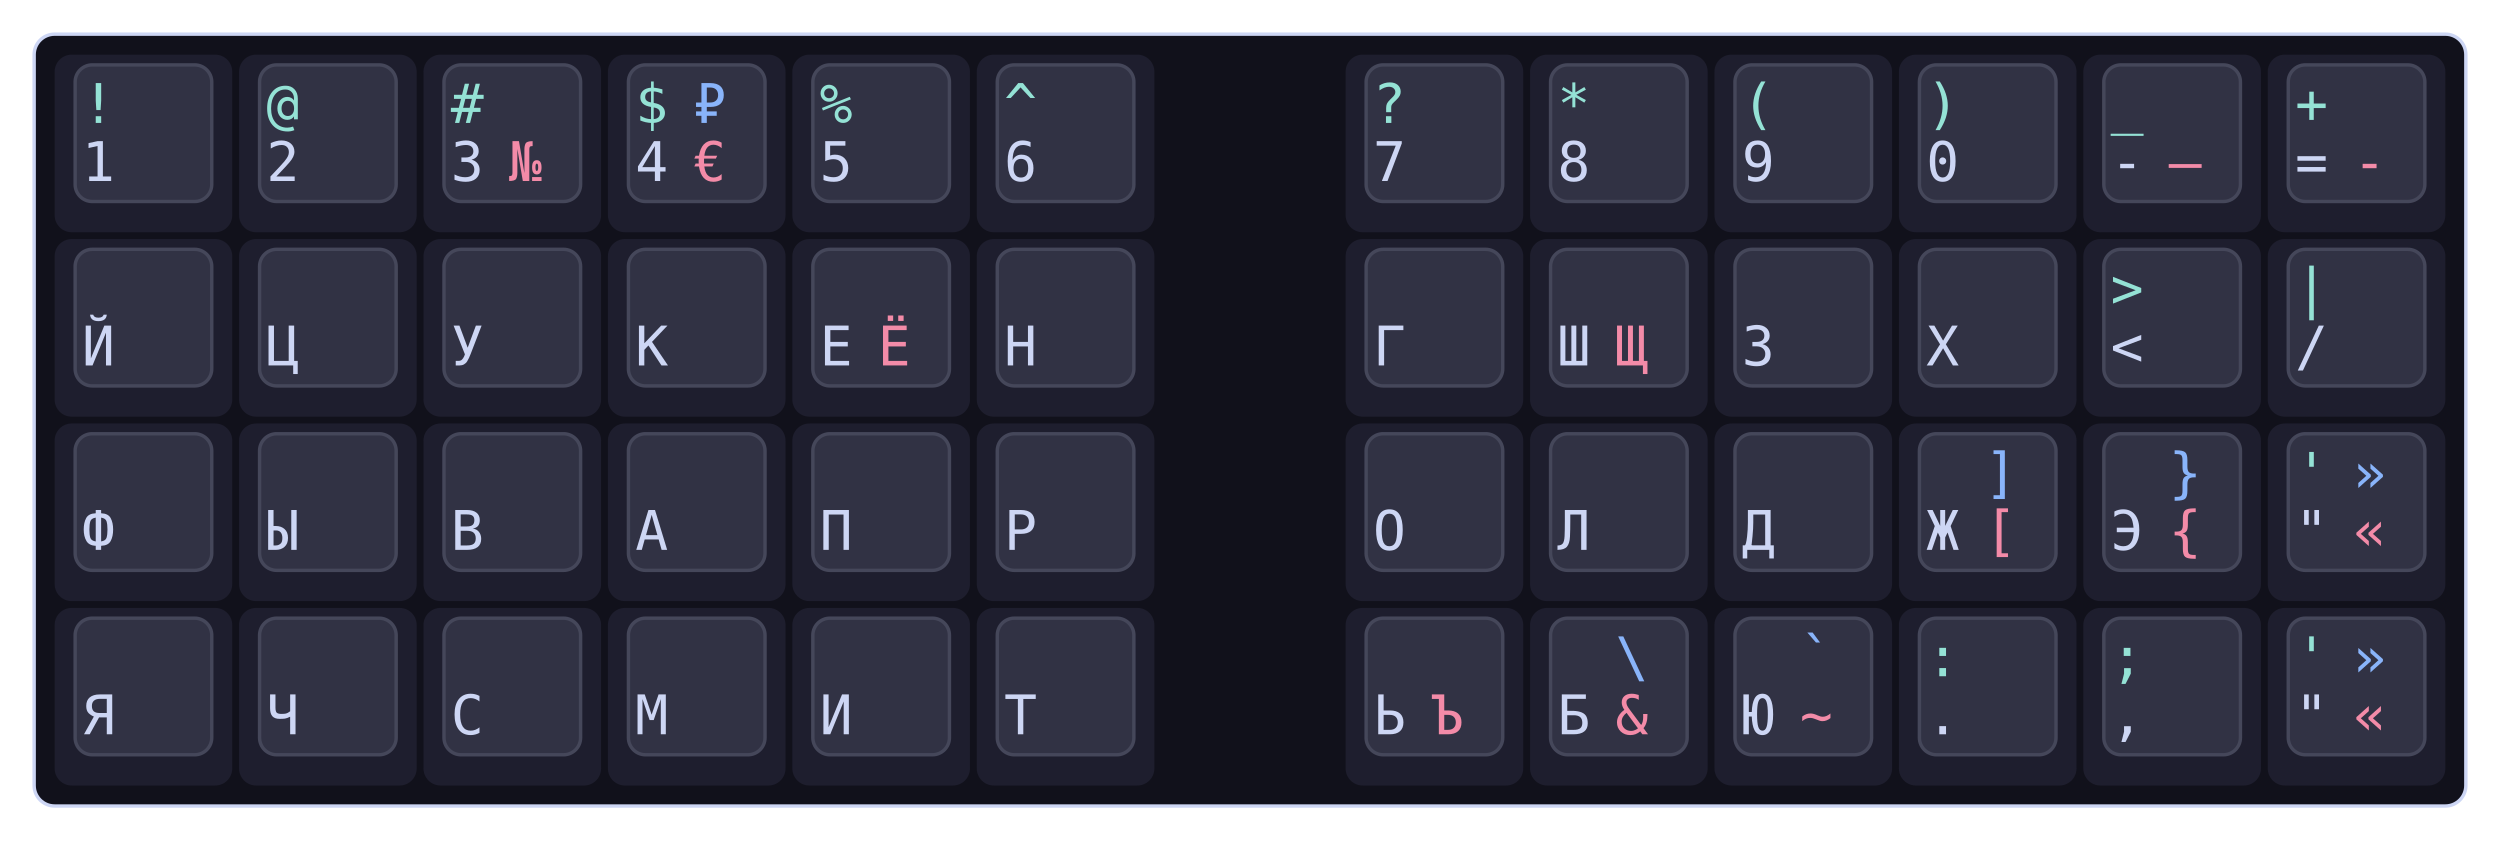
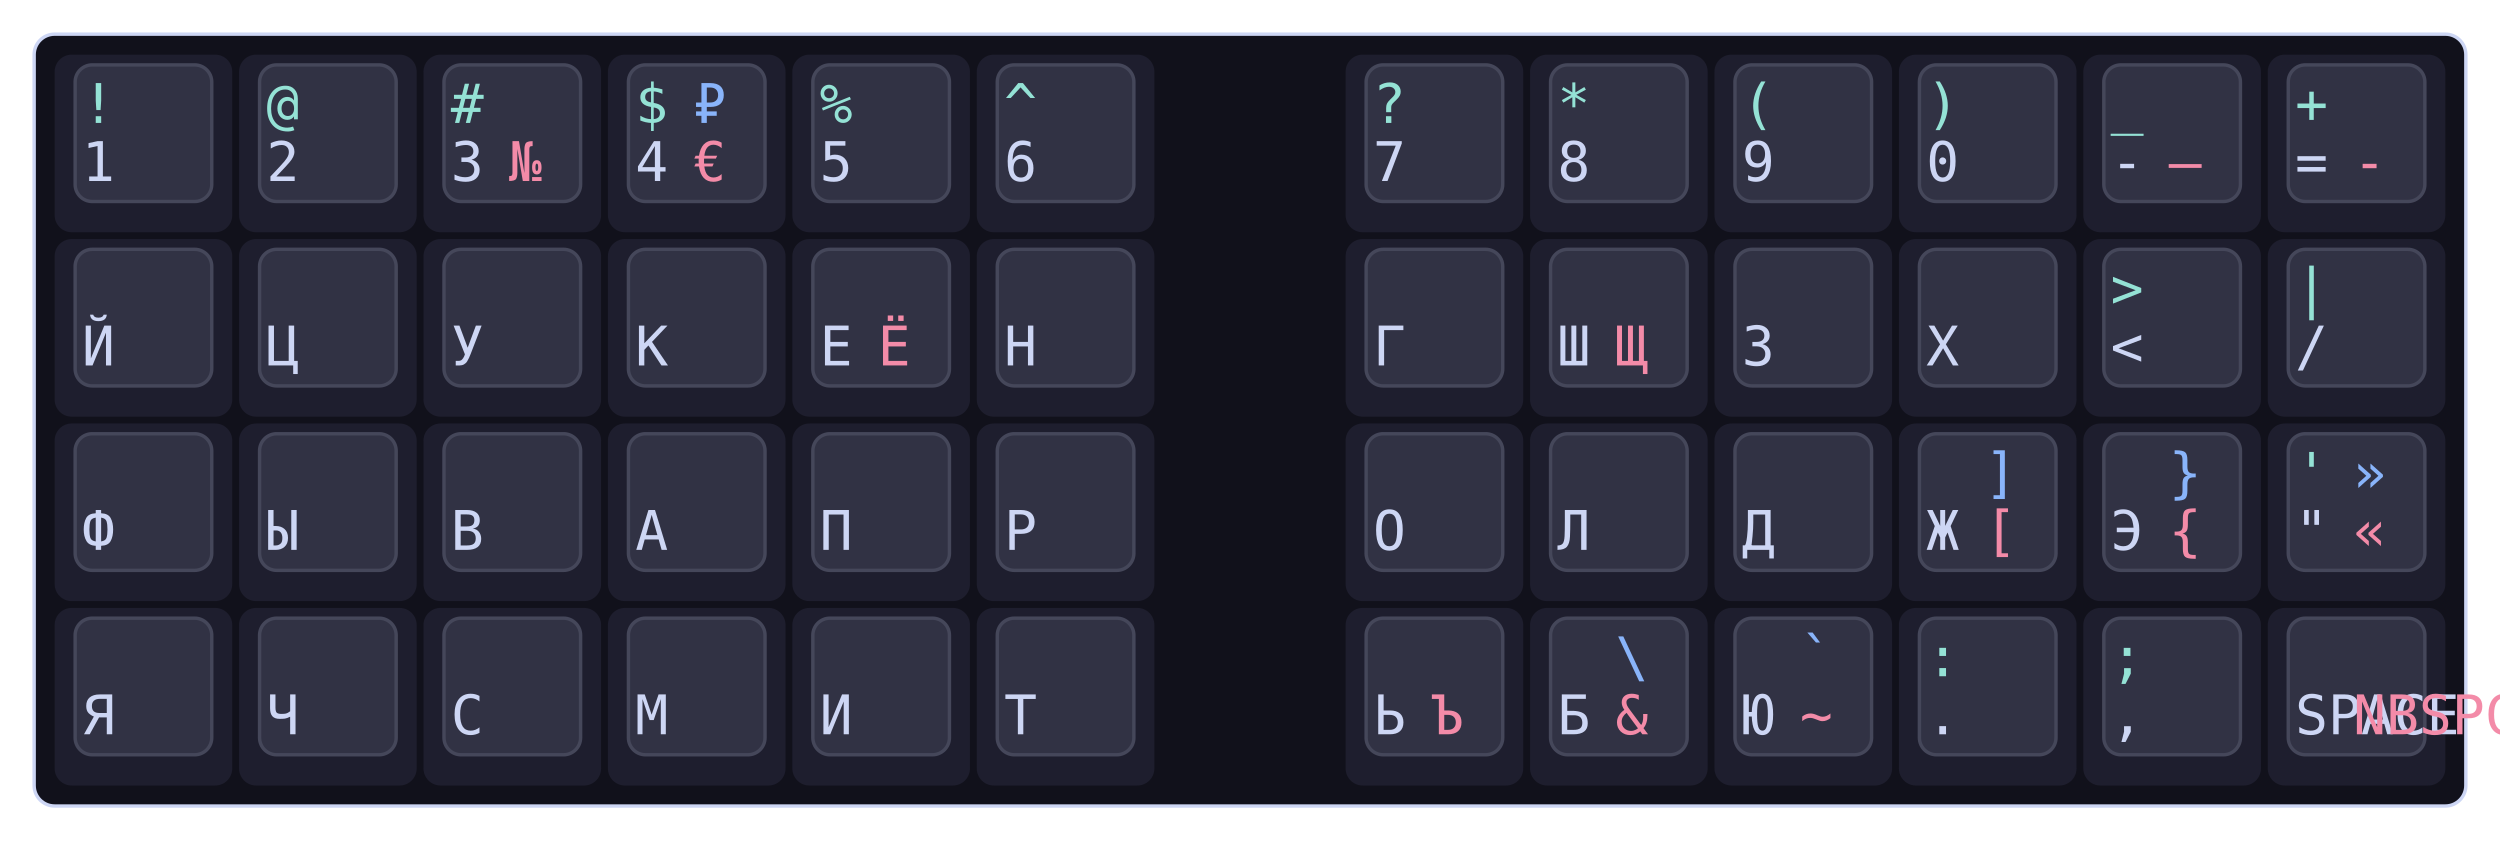
<svg xmlns="http://www.w3.org/2000/svg" width="732px" height="246px" viewBox="0 0 732 246">
  <style type="text/css">
      .keycap .outer { fill: #1e1e2e; }
      .keycap .inner { fill: #313244; stroke: #45475a; }
      .label { font: 16px monospace; }
      .label.level1 { fill: #cdd6f4; }
      .label.level2 { fill: #94e2d5; }
      .label.level3 { fill: #f38ba8; }
      .label.level4 { fill: #89b4fa; }
    </style>
  <g transform="translate(10,10)">
    <rect width="712" height="226" stroke="#cdd6f4" stroke-width="1" fill="#11111b" rx="6" />
    <g transform="translate(5,5)">
      <g class="keycap">
        <rect x="1" y="1" width="52" height="52" rx="5" class="outer" />
        <rect x="7" y="4" width="40" height="40" rx="5" class="inner" />
        <text x="9.0" y="38.0" class="label level1">1</text>
        <text x="9.0" y="21.0" class="label level2">!</text>
        <text x="26.0" y="38.0" class="label level3" />
        <text x="26.0" y="21.0" class="label level4" />
      </g>
      <g class="keycap">
        <rect x="55" y="1" width="52" height="52" rx="5" class="outer" />
        <rect x="61" y="4" width="40" height="40" rx="5" class="inner" />
        <text x="63.0" y="38.0" class="label level1">2</text>
        <text x="63.0" y="21.0" class="label level2">@</text>
        <text x="80.0" y="38.0" class="label level3" />
        <text x="80.0" y="21.0" class="label level4" />
      </g>
      <g class="keycap">
        <rect x="109" y="1" width="52" height="52" rx="5" class="outer" />
        <rect x="115" y="4" width="40" height="40" rx="5" class="inner" />
        <text x="117.0" y="38.0" class="label level1">3</text>
        <text x="117.0" y="21.0" class="label level2">#</text>
        <text x="134.0" y="38.0" class="label level3">№</text>
        <text x="134.0" y="21.0" class="label level4" />
      </g>
      <g class="keycap">
        <rect x="163" y="1" width="52" height="52" rx="5" class="outer" />
        <rect x="169" y="4" width="40" height="40" rx="5" class="inner" />
        <text x="171.0" y="38.0" class="label level1">4</text>
        <text x="171.0" y="21.0" class="label level2">$</text>
        <text x="188.0" y="38.0" class="label level3">€</text>
        <text x="188.0" y="21.0" class="label level4">₽</text>
      </g>
      <g class="keycap">
        <rect x="217" y="1" width="52" height="52" rx="5" class="outer" />
        <rect x="223" y="4" width="40" height="40" rx="5" class="inner" />
        <text x="225.0" y="38.0" class="label level1">5</text>
        <text x="225.0" y="21.0" class="label level2">%</text>
        <text x="242.0" y="38.0" class="label level3" />
        <text x="242.0" y="21.0" class="label level4" />
      </g>
      <g class="keycap">
        <rect x="271" y="1" width="52" height="52" rx="5" class="outer" />
        <rect x="277" y="4" width="40" height="40" rx="5" class="inner" />
        <text x="279.0" y="38.0" class="label level1">6</text>
        <text x="279.0" y="21.0" class="label level2">^</text>
        <text x="296.0" y="38.0" class="label level3" />
        <text x="296.0" y="21.0" class="label level4" />
      </g>
      <g class="keycap">
        <rect x="379" y="1" width="52" height="52" rx="5" class="outer" />
        <rect x="385" y="4" width="40" height="40" rx="5" class="inner" />
        <text x="387.0" y="38.0" class="label level1">7</text>
        <text x="387.0" y="21.0" class="label level2">?</text>
        <text x="404.0" y="38.0" class="label level3" />
        <text x="404.0" y="21.0" class="label level4" />
      </g>
      <g class="keycap">
        <rect x="433" y="1" width="52" height="52" rx="5" class="outer" />
        <rect x="439" y="4" width="40" height="40" rx="5" class="inner" />
        <text x="441.0" y="38.0" class="label level1">8</text>
        <text x="441.0" y="21.0" class="label level2">*</text>
        <text x="458.0" y="38.0" class="label level3" />
        <text x="458.0" y="21.0" class="label level4" />
      </g>
      <g class="keycap">
        <rect x="487" y="1" width="52" height="52" rx="5" class="outer" />
        <rect x="493" y="4" width="40" height="40" rx="5" class="inner" />
        <text x="495.0" y="38.0" class="label level1">9</text>
        <text x="495.0" y="21.0" class="label level2">(</text>
        <text x="512.0" y="38.0" class="label level3" />
        <text x="512.0" y="21.0" class="label level4" />
      </g>
      <g class="keycap">
        <rect x="541" y="1" width="52" height="52" rx="5" class="outer" />
        <rect x="547" y="4" width="40" height="40" rx="5" class="inner" />
        <text x="549.0" y="38.0" class="label level1">0</text>
        <text x="549.0" y="21.0" class="label level2">)</text>
        <text x="566.0" y="38.0" class="label level3" />
        <text x="566.0" y="21.0" class="label level4" />
      </g>
      <g class="keycap">
        <rect x="595" y="1" width="52" height="52" rx="5" class="outer" />
        <rect x="601" y="4" width="40" height="40" rx="5" class="inner" />
        <text x="603.0" y="38.0" class="label level1">-</text>
        <text x="603.0" y="21.0" class="label level2">_</text>
        <text x="620.0" y="38.0" class="label level3">—</text>
        <text x="620.0" y="21.0" class="label level4" />
      </g>
      <g class="keycap">
        <rect x="649" y="1" width="52" height="52" rx="5" class="outer" />
        <rect x="655" y="4" width="40" height="40" rx="5" class="inner" />
        <text x="657.0" y="38.0" class="label level1">=</text>
        <text x="657.0" y="21.0" class="label level2">+</text>
        <text x="674.0" y="38.0" class="label level3">‐</text>
        <text x="674.0" y="21.0" class="label level4" />
      </g>
      <g class="keycap">
        <rect x="1" y="55" width="52" height="52" rx="5" class="outer" />
        <rect x="7" y="58" width="40" height="40" rx="5" class="inner" />
        <text x="9.0" y="92.0" class="label level1">Й</text>
        <text x="9.0" y="75.0" class="label level2" />
        <text x="26.0" y="92.0" class="label level3" />
        <text x="26.0" y="75.0" class="label level4" />
      </g>
      <g class="keycap">
        <rect x="55" y="55" width="52" height="52" rx="5" class="outer" />
        <rect x="61" y="58" width="40" height="40" rx="5" class="inner" />
        <text x="63.0" y="92.0" class="label level1">Ц</text>
        <text x="63.0" y="75.0" class="label level2" />
        <text x="80.0" y="92.0" class="label level3" />
        <text x="80.0" y="75.0" class="label level4" />
      </g>
      <g class="keycap">
        <rect x="109" y="55" width="52" height="52" rx="5" class="outer" />
        <rect x="115" y="58" width="40" height="40" rx="5" class="inner" />
        <text x="117.0" y="92.0" class="label level1">У</text>
        <text x="117.0" y="75.0" class="label level2" />
        <text x="134.0" y="92.0" class="label level3" />
        <text x="134.0" y="75.0" class="label level4" />
      </g>
      <g class="keycap">
        <rect x="163" y="55" width="52" height="52" rx="5" class="outer" />
        <rect x="169" y="58" width="40" height="40" rx="5" class="inner" />
        <text x="171.0" y="92.0" class="label level1">К</text>
        <text x="171.0" y="75.0" class="label level2" />
        <text x="188.0" y="92.0" class="label level3" />
        <text x="188.0" y="75.0" class="label level4" />
      </g>
      <g class="keycap">
        <rect x="217" y="55" width="52" height="52" rx="5" class="outer" />
        <rect x="223" y="58" width="40" height="40" rx="5" class="inner" />
        <text x="225.0" y="92.0" class="label level1">Е</text>
        <text x="225.0" y="75.0" class="label level2" />
        <text x="242.0" y="92.0" class="label level3">Ё</text>
        <text x="242.0" y="75.0" class="label level4" />
      </g>
      <g class="keycap">
        <rect x="271" y="55" width="52" height="52" rx="5" class="outer" />
        <rect x="277" y="58" width="40" height="40" rx="5" class="inner" />
        <text x="279.0" y="92.0" class="label level1">Н</text>
        <text x="279.0" y="75.0" class="label level2" />
        <text x="296.0" y="92.0" class="label level3" />
        <text x="296.0" y="75.0" class="label level4" />
      </g>
      <g class="keycap">
        <rect x="379" y="55" width="52" height="52" rx="5" class="outer" />
        <rect x="385" y="58" width="40" height="40" rx="5" class="inner" />
        <text x="387.0" y="92.0" class="label level1">Г</text>
        <text x="387.0" y="75.0" class="label level2" />
        <text x="404.0" y="92.0" class="label level3" />
        <text x="404.0" y="75.0" class="label level4" />
      </g>
      <g class="keycap">
        <rect x="433" y="55" width="52" height="52" rx="5" class="outer" />
        <rect x="439" y="58" width="40" height="40" rx="5" class="inner" />
        <text x="441.0" y="92.0" class="label level1">Ш</text>
        <text x="441.0" y="75.0" class="label level2" />
        <text x="458.0" y="92.0" class="label level3">Щ</text>
        <text x="458.0" y="75.0" class="label level4" />
      </g>
      <g class="keycap">
        <rect x="487" y="55" width="52" height="52" rx="5" class="outer" />
        <rect x="493" y="58" width="40" height="40" rx="5" class="inner" />
        <text x="495.0" y="92.0" class="label level1">З</text>
        <text x="495.0" y="75.0" class="label level2" />
        <text x="512.0" y="92.0" class="label level3" />
        <text x="512.0" y="75.0" class="label level4" />
      </g>
      <g class="keycap">
        <rect x="541" y="55" width="52" height="52" rx="5" class="outer" />
        <rect x="547" y="58" width="40" height="40" rx="5" class="inner" />
        <text x="549.0" y="92.0" class="label level1">Х</text>
        <text x="549.0" y="75.0" class="label level2" />
        <text x="566.0" y="92.0" class="label level3" />
        <text x="566.0" y="75.0" class="label level4" />
      </g>
      <g class="keycap">
        <rect x="595" y="55" width="52" height="52" rx="5" class="outer" />
        <rect x="601" y="58" width="40" height="40" rx="5" class="inner" />
        <text x="603.0" y="92.0" class="label level1">&lt;</text>
        <text x="603.0" y="75.0" class="label level2">&gt;</text>
        <text x="620.0" y="92.0" class="label level3" />
        <text x="620.0" y="75.0" class="label level4" />
      </g>
      <g class="keycap">
        <rect x="649" y="55" width="52" height="52" rx="5" class="outer" />
        <rect x="655" y="58" width="40" height="40" rx="5" class="inner" />
        <text x="657.0" y="92.0" class="label level1">/</text>
        <text x="657.0" y="75.0" class="label level2">|</text>
        <text x="674.0" y="92.0" class="label level3" />
        <text x="674.0" y="75.0" class="label level4" />
      </g>
      <g class="keycap">
        <rect x="1" y="109" width="52" height="52" rx="5" class="outer" />
        <rect x="7" y="112" width="40" height="40" rx="5" class="inner" />
        <text x="9.0" y="146.0" class="label level1">Ф</text>
        <text x="9.0" y="129.0" class="label level2" />
        <text x="26.0" y="146.0" class="label level3" />
        <text x="26.0" y="129.0" class="label level4" />
      </g>
      <g class="keycap">
        <rect x="55" y="109" width="52" height="52" rx="5" class="outer" />
        <rect x="61" y="112" width="40" height="40" rx="5" class="inner" />
        <text x="63.0" y="146.0" class="label level1">Ы</text>
        <text x="63.0" y="129.0" class="label level2" />
        <text x="80.0" y="146.0" class="label level3" />
        <text x="80.0" y="129.0" class="label level4" />
      </g>
      <g class="keycap">
        <rect x="109" y="109" width="52" height="52" rx="5" class="outer" />
        <rect x="115" y="112" width="40" height="40" rx="5" class="inner" />
        <text x="117.0" y="146.0" class="label level1">В</text>
        <text x="117.0" y="129.0" class="label level2" />
        <text x="134.0" y="146.0" class="label level3" />
        <text x="134.0" y="129.0" class="label level4" />
      </g>
      <g class="keycap">
        <rect x="163" y="109" width="52" height="52" rx="5" class="outer" />
        <rect x="169" y="112" width="40" height="40" rx="5" class="inner" />
        <text x="171.0" y="146.0" class="label level1">А</text>
        <text x="171.0" y="129.0" class="label level2" />
        <text x="188.0" y="146.0" class="label level3" />
        <text x="188.0" y="129.0" class="label level4" />
      </g>
      <g class="keycap">
        <rect x="217" y="109" width="52" height="52" rx="5" class="outer" />
        <rect x="223" y="112" width="40" height="40" rx="5" class="inner" />
        <text x="225.0" y="146.0" class="label level1">П</text>
        <text x="225.0" y="129.0" class="label level2" />
        <text x="242.0" y="146.0" class="label level3" />
        <text x="242.0" y="129.0" class="label level4" />
      </g>
      <g class="keycap">
        <rect x="271" y="109" width="52" height="52" rx="5" class="outer" />
        <rect x="277" y="112" width="40" height="40" rx="5" class="inner" />
        <text x="279.0" y="146.0" class="label level1">Р</text>
        <text x="279.0" y="129.0" class="label level2" />
        <text x="296.0" y="146.0" class="label level3" />
        <text x="296.0" y="129.0" class="label level4" />
      </g>
      <g class="keycap">
        <rect x="379" y="109" width="52" height="52" rx="5" class="outer" />
        <rect x="385" y="112" width="40" height="40" rx="5" class="inner" />
        <text x="387.0" y="146.0" class="label level1">О</text>
        <text x="387.0" y="129.0" class="label level2" />
        <text x="404.0" y="146.0" class="label level3" />
        <text x="404.0" y="129.0" class="label level4" />
      </g>
      <g class="keycap">
        <rect x="433" y="109" width="52" height="52" rx="5" class="outer" />
        <rect x="439" y="112" width="40" height="40" rx="5" class="inner" />
        <text x="441.0" y="146.0" class="label level1">Л</text>
        <text x="441.0" y="129.0" class="label level2" />
        <text x="458.0" y="146.0" class="label level3" />
        <text x="458.0" y="129.0" class="label level4" />
      </g>
      <g class="keycap">
        <rect x="487" y="109" width="52" height="52" rx="5" class="outer" />
        <rect x="493" y="112" width="40" height="40" rx="5" class="inner" />
        <text x="495.0" y="146.0" class="label level1">Д</text>
        <text x="495.0" y="129.0" class="label level2" />
        <text x="512.0" y="146.0" class="label level3" />
        <text x="512.0" y="129.0" class="label level4" />
      </g>
      <g class="keycap">
        <rect x="541" y="109" width="52" height="52" rx="5" class="outer" />
        <rect x="547" y="112" width="40" height="40" rx="5" class="inner" />
        <text x="549.0" y="146.0" class="label level1">Ж</text>
        <text x="549.0" y="129.0" class="label level2" />
        <text x="566.0" y="146.0" class="label level3">[</text>
        <text x="566.0" y="129.0" class="label level4">]</text>
      </g>
      <g class="keycap">
        <rect x="595" y="109" width="52" height="52" rx="5" class="outer" />
        <rect x="601" y="112" width="40" height="40" rx="5" class="inner" />
        <text x="603.0" y="146.0" class="label level1">Э</text>
        <text x="603.0" y="129.0" class="label level2" />
        <text x="620.0" y="146.0" class="label level3">{</text>
        <text x="620.0" y="129.0" class="label level4">}</text>
      </g>
      <g class="keycap">
        <rect x="649" y="109" width="52" height="52" rx="5" class="outer" />
        <rect x="655" y="112" width="40" height="40" rx="5" class="inner" />
        <text x="657.0" y="146.0" class="label level1">"</text>
        <text x="657.0" y="129.0" class="label level2">'</text>
        <text x="674.0" y="146.0" class="label level3">«</text>
        <text x="674.0" y="129.0" class="label level4">»</text>
      </g>
      <g class="keycap">
        <rect x="1" y="163" width="52" height="52" rx="5" class="outer" />
        <rect x="7" y="166" width="40" height="40" rx="5" class="inner" />
        <text x="9.0" y="200.0" class="label level1">Я</text>
        <text x="9.0" y="183.0" class="label level2" />
        <text x="26.0" y="200.0" class="label level3" />
        <text x="26.0" y="183.0" class="label level4" />
      </g>
      <g class="keycap">
        <rect x="55" y="163" width="52" height="52" rx="5" class="outer" />
        <rect x="61" y="166" width="40" height="40" rx="5" class="inner" />
        <text x="63.0" y="200.0" class="label level1">Ч</text>
        <text x="63.0" y="183.0" class="label level2" />
        <text x="80.0" y="200.0" class="label level3" />
        <text x="80.0" y="183.0" class="label level4" />
      </g>
      <g class="keycap">
        <rect x="109" y="163" width="52" height="52" rx="5" class="outer" />
        <rect x="115" y="166" width="40" height="40" rx="5" class="inner" />
        <text x="117.0" y="200.0" class="label level1">С</text>
        <text x="117.0" y="183.0" class="label level2" />
        <text x="134.0" y="200.0" class="label level3" />
        <text x="134.0" y="183.0" class="label level4" />
      </g>
      <g class="keycap">
        <rect x="163" y="163" width="52" height="52" rx="5" class="outer" />
        <rect x="169" y="166" width="40" height="40" rx="5" class="inner" />
        <text x="171.0" y="200.0" class="label level1">М</text>
        <text x="171.0" y="183.0" class="label level2" />
        <text x="188.0" y="200.0" class="label level3" />
        <text x="188.0" y="183.0" class="label level4" />
      </g>
      <g class="keycap">
        <rect x="217" y="163" width="52" height="52" rx="5" class="outer" />
        <rect x="223" y="166" width="40" height="40" rx="5" class="inner" />
        <text x="225.0" y="200.0" class="label level1">И</text>
        <text x="225.0" y="183.0" class="label level2" />
        <text x="242.0" y="200.0" class="label level3" />
        <text x="242.0" y="183.0" class="label level4" />
      </g>
      <g class="keycap">
        <rect x="271" y="163" width="52" height="52" rx="5" class="outer" />
        <rect x="277" y="166" width="40" height="40" rx="5" class="inner" />
        <text x="279.0" y="200.0" class="label level1">Т</text>
        <text x="279.0" y="183.0" class="label level2" />
        <text x="296.0" y="200.0" class="label level3" />
        <text x="296.0" y="183.0" class="label level4" />
      </g>
      <g class="keycap">
        <rect x="379" y="163" width="52" height="52" rx="5" class="outer" />
        <rect x="385" y="166" width="40" height="40" rx="5" class="inner" />
        <text x="387.0" y="200.0" class="label level1">Ь</text>
        <text x="387.0" y="183.0" class="label level2" />
        <text x="404.0" y="200.0" class="label level3">Ъ</text>
        <text x="404.0" y="183.0" class="label level4" />
      </g>
      <g class="keycap">
        <rect x="433" y="163" width="52" height="52" rx="5" class="outer" />
        <rect x="439" y="166" width="40" height="40" rx="5" class="inner" />
        <text x="441.0" y="200.0" class="label level1">Б</text>
        <text x="441.0" y="183.0" class="label level2" />
        <text x="458.0" y="200.0" class="label level3">&amp;</text>
        <text x="458.0" y="183.0" class="label level4">\</text>
      </g>
      <g class="keycap">
        <rect x="487" y="163" width="52" height="52" rx="5" class="outer" />
        <rect x="493" y="166" width="40" height="40" rx="5" class="inner" />
        <text x="495.0" y="200.0" class="label level1">Ю</text>
        <text x="495.0" y="183.0" class="label level2" />
        <text x="512.0" y="200.0" class="label level3">~</text>
        <text x="512.0" y="183.0" class="label level4">`</text>
      </g>
      <g class="keycap">
        <rect x="541" y="163" width="52" height="52" rx="5" class="outer" />
        <rect x="547" y="166" width="40" height="40" rx="5" class="inner" />
        <text x="549.0" y="200.0" class="label level1">.</text>
        <text x="549.0" y="183.0" class="label level2">:</text>
        <text x="566.0" y="200.0" class="label level3" />
        <text x="566.0" y="183.0" class="label level4" />
      </g>
      <g class="keycap">
        <rect x="595" y="163" width="52" height="52" rx="5" class="outer" />
        <rect x="601" y="166" width="40" height="40" rx="5" class="inner" />
        <text x="603.0" y="200.0" class="label level1">,</text>
        <text x="603.0" y="183.0" class="label level2">;</text>
        <text x="620.0" y="200.0" class="label level3" />
        <text x="620.0" y="183.0" class="label level4" />
      </g>
      <g class="keycap">
        <rect x="649" y="163" width="52" height="52" rx="5" class="outer" />
        <rect x="655" y="166" width="40" height="40" rx="5" class="inner" />
-         <text x="657.0" y="200.0" class="label level1">"</text>
-         <text x="657.0" y="183.0" class="label level2">'</text>
-         <text x="674.0" y="200.0" class="label level3">«</text>
-         <text x="674.0" y="183.0" class="label level4">»</text>
+         <text x="657.0" y="200.0" class="label level1">SPACE</text>
+         <text x="657.0" y="183.0" class="label level2" />
+         <text x="674.0" y="200.0" class="label level3">NBSPC</text>
+         <text x="674.0" y="183.0" class="label level4" />
      </g>
    </g>
  </g>
</svg>
